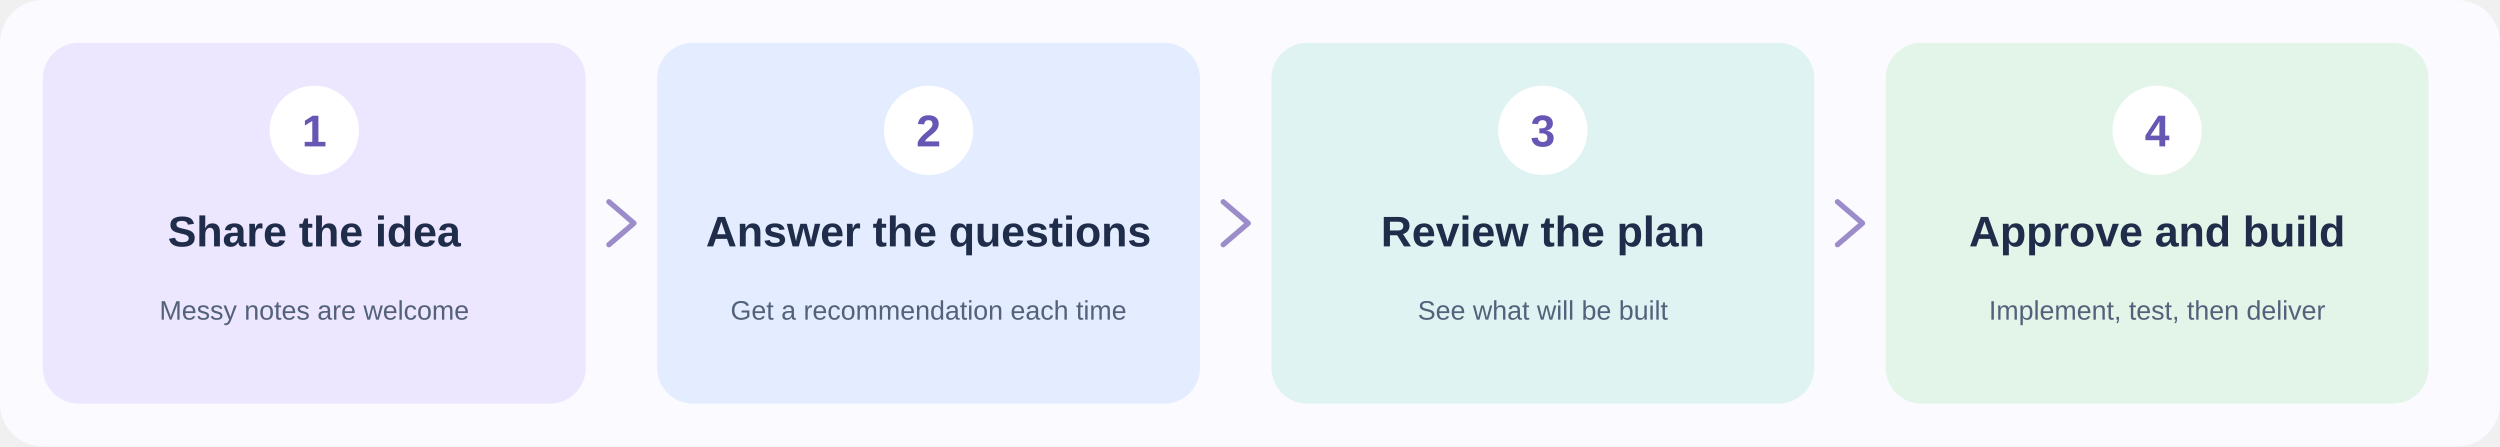
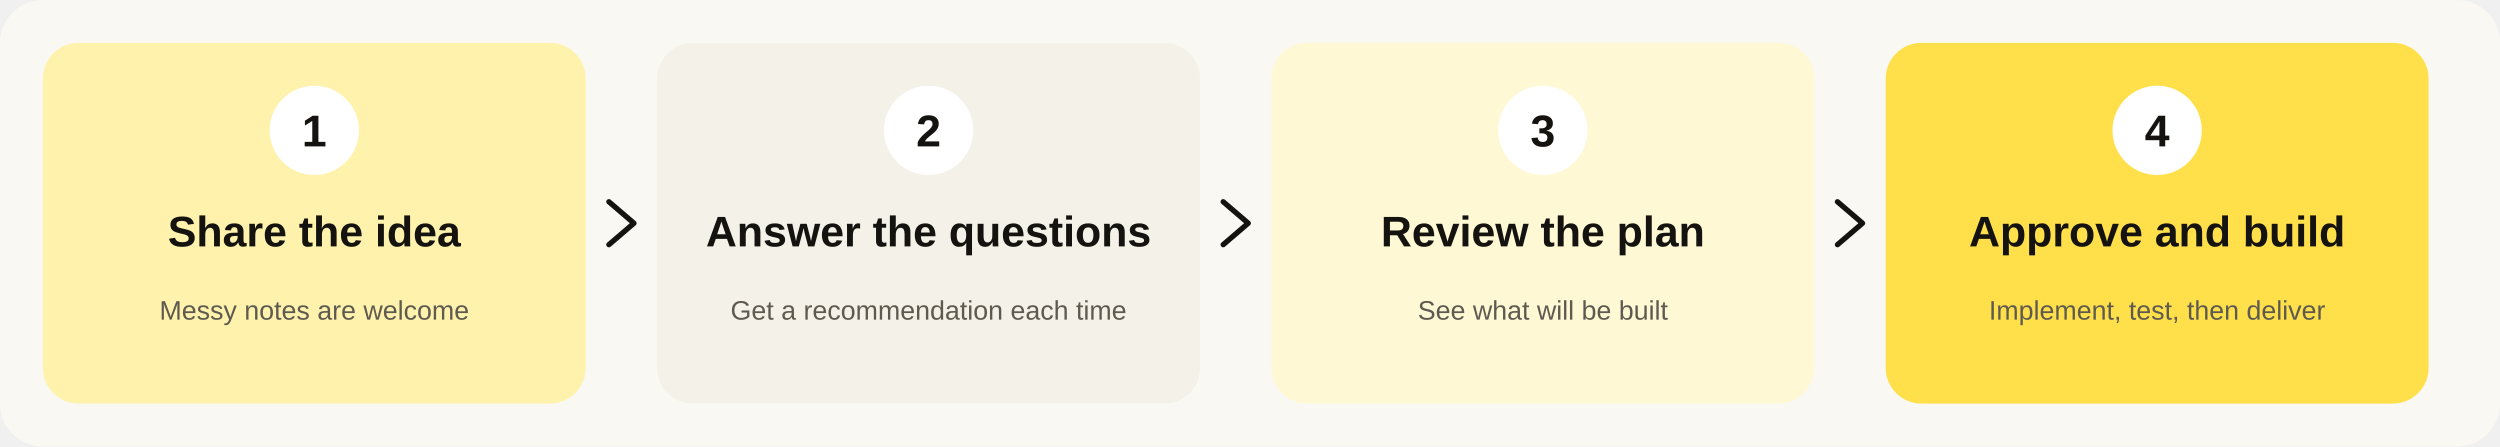
<svg xmlns="http://www.w3.org/2000/svg" width="700" height="125" viewBox="0 0 1400 250" role="img">
  <g font-family="Arial, Noto Sans Arabic, sans-serif">
-     <rect width="1400" height="250" rx="24" fill="#fafaff" />
-     <rect x="24" y="24" width="304" height="202" rx="20" fill="#ede6ff" />
+     <rect width="1400" height="250" rx="24" fill="#FAF8F2" />
+     <rect x="24" y="24" width="304" height="202" rx="20" fill="#FFF2AD" />
    <circle cx="176" cy="73" r="25" fill="white" />
-     <text x="176" y="82" fill="#6856b5" font-size="25" font-weight="700" text-anchor="middle">1</text>
-     <text x="176" y="138" fill="#202d4a" font-size="24" font-weight="700" text-anchor="middle">Share the idea</text>
-     <text x="176" y="179" fill="#53617a" font-size="15" font-weight="400" text-anchor="middle">Messy notes are welcome</text>
-     <path d="M341 113l14 12 -14 12" fill="none" stroke="#9c8dca" stroke-width="3" stroke-linecap="round" stroke-linejoin="round" />
-     <rect x="368" y="24" width="304" height="202" rx="20" fill="#e4edff" />
+     <text x="176" y="82" fill="#15130F" font-size="25" font-weight="700" text-anchor="middle">1</text>
+     <text x="176" y="138" fill="#15130F" font-size="24" font-weight="700" text-anchor="middle">Share the idea</text>
+     <text x="176" y="179" fill="#5E5A50" font-size="15" font-weight="400" text-anchor="middle">Messy notes are welcome</text>
+     <path d="M341 113l14 12 -14 12" fill="none" stroke="#15130F" stroke-width="3" stroke-linecap="round" stroke-linejoin="round" />
+     <rect x="368" y="24" width="304" height="202" rx="20" fill="#F4F1E8" />
    <circle cx="520" cy="73" r="25" fill="white" />
-     <text x="520" y="82" fill="#6856b5" font-size="25" font-weight="700" text-anchor="middle">2</text>
-     <text x="520" y="138" fill="#202d4a" font-size="24" font-weight="700" text-anchor="middle">Answer the questions</text>
-     <text x="520" y="179" fill="#53617a" font-size="15" font-weight="400" text-anchor="middle">Get a recommendation each time</text>
-     <path d="M685 113l14 12 -14 12" fill="none" stroke="#9c8dca" stroke-width="3" stroke-linecap="round" stroke-linejoin="round" />
-     <rect x="712" y="24" width="304" height="202" rx="20" fill="#e0f3f3" />
+     <text x="520" y="82" fill="#15130F" font-size="25" font-weight="700" text-anchor="middle">2</text>
+     <text x="520" y="138" fill="#15130F" font-size="24" font-weight="700" text-anchor="middle">Answer the questions</text>
+     <text x="520" y="179" fill="#5E5A50" font-size="15" font-weight="400" text-anchor="middle">Get a recommendation each time</text>
+     <path d="M685 113l14 12 -14 12" fill="none" stroke="#15130F" stroke-width="3" stroke-linecap="round" stroke-linejoin="round" />
+     <rect x="712" y="24" width="304" height="202" rx="20" fill="#FFF8D5" />
    <circle cx="864" cy="73" r="25" fill="white" />
-     <text x="864" y="82" fill="#6856b5" font-size="25" font-weight="700" text-anchor="middle">3</text>
-     <text x="864" y="138" fill="#202d4a" font-size="24" font-weight="700" text-anchor="middle">Review the plan</text>
-     <text x="864" y="179" fill="#53617a" font-size="15" font-weight="400" text-anchor="middle">See what will be built</text>
-     <path d="M1029 113l14 12 -14 12" fill="none" stroke="#9c8dca" stroke-width="3" stroke-linecap="round" stroke-linejoin="round" />
-     <rect x="1056" y="24" width="304" height="202" rx="20" fill="#e3f4e9" />
+     <text x="864" y="82" fill="#15130F" font-size="25" font-weight="700" text-anchor="middle">3</text>
+     <text x="864" y="138" fill="#15130F" font-size="24" font-weight="700" text-anchor="middle">Review the plan</text>
+     <text x="864" y="179" fill="#5E5A50" font-size="15" font-weight="400" text-anchor="middle">See what will be built</text>
+     <path d="M1029 113l14 12 -14 12" fill="none" stroke="#15130F" stroke-width="3" stroke-linecap="round" stroke-linejoin="round" />
+     <rect x="1056" y="24" width="304" height="202" rx="20" fill="#FFE04A" />
    <circle cx="1208" cy="73" r="25" fill="white" />
-     <text x="1208" y="82" fill="#6856b5" font-size="25" font-weight="700" text-anchor="middle">4</text>
-     <text x="1208" y="138" fill="#202d4a" font-size="24" font-weight="700" text-anchor="middle">Approve and build</text>
-     <text x="1208" y="179" fill="#53617a" font-size="15" font-weight="400" text-anchor="middle">Implement, test, then deliver</text>
+     <text x="1208" y="82" fill="#15130F" font-size="25" font-weight="700" text-anchor="middle">4</text>
+     <text x="1208" y="138" fill="#15130F" font-size="24" font-weight="700" text-anchor="middle">Approve and build</text>
+     <text x="1208" y="179" fill="#5E5A50" font-size="15" font-weight="400" text-anchor="middle">Implement, test, then deliver</text>
  </g>
</svg>
